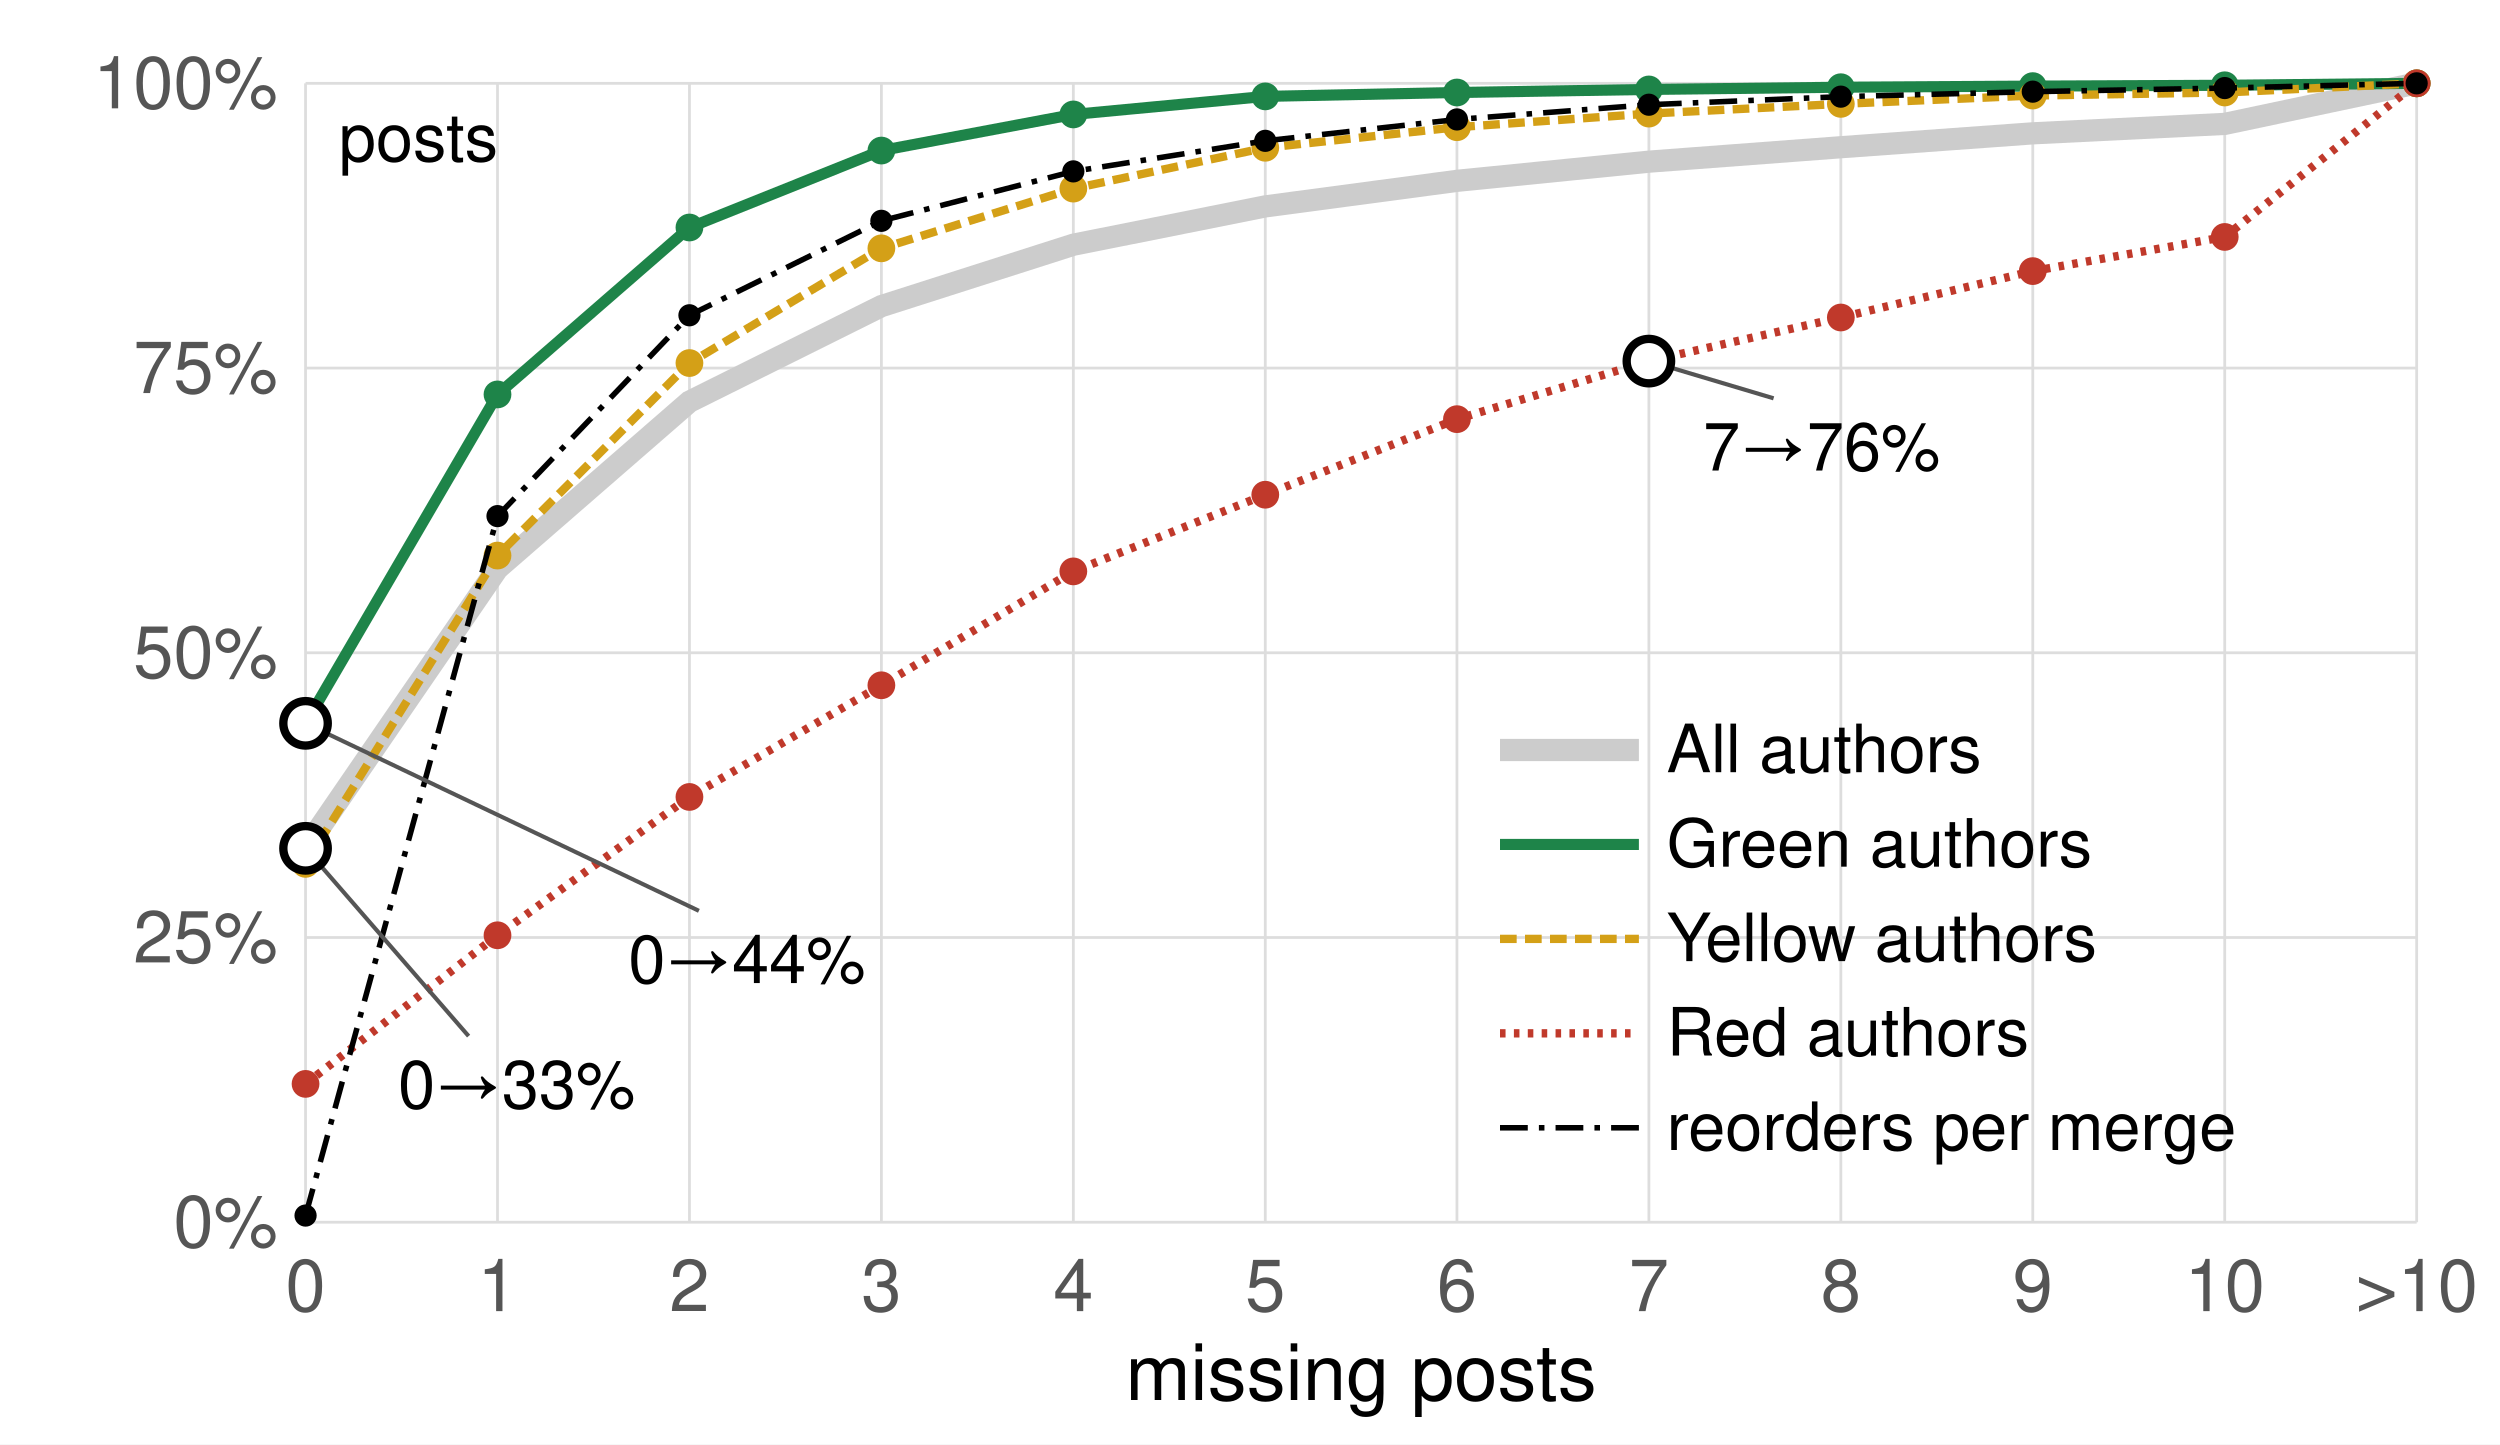
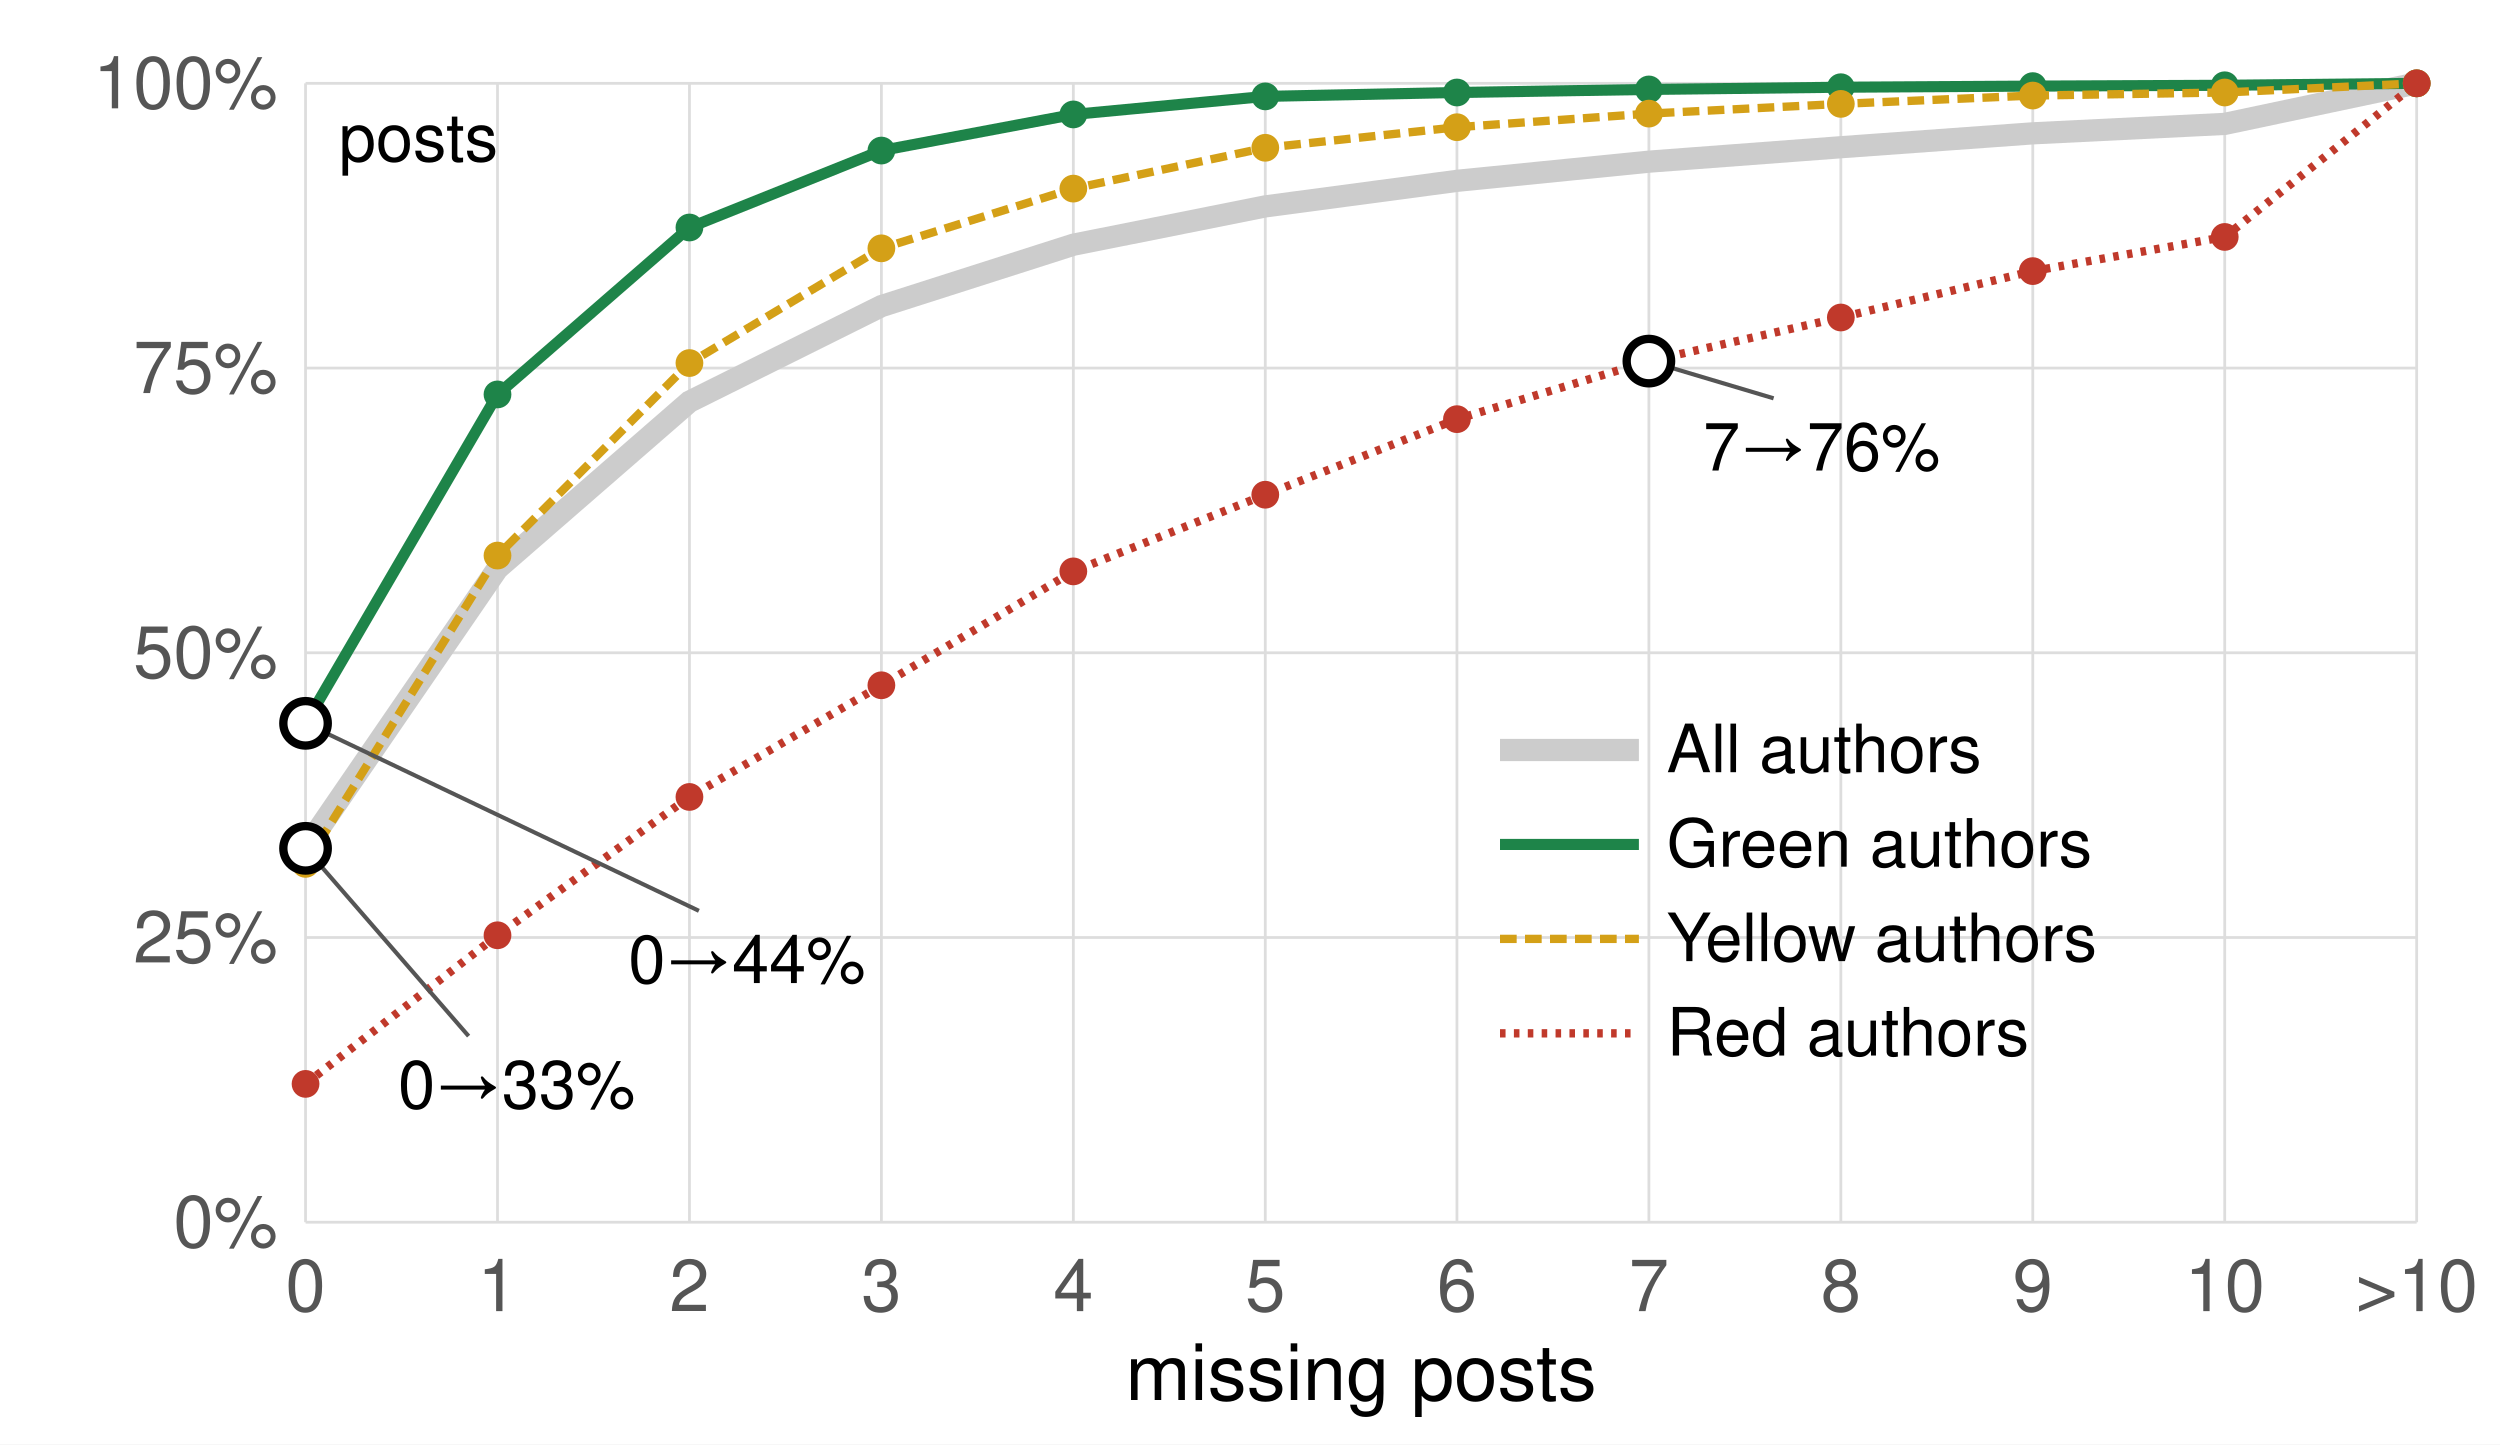
<svg xmlns="http://www.w3.org/2000/svg" width="900" height="520" viewBox="0 0 900 520">
  <rect width="900" height="520" fill="#ffffff" />
  <line x1="110" x2="870" y1="440.0" y2="440.0" stroke="#dddddd" />
  <text x="100.0" y="449.0" font-family="Helvetica, Arial, sans-serif" font-size="26" text-anchor="end" fill="#555555">0%</text>
  <line x1="110" x2="870" y1="337.5" y2="337.5" stroke="#dddddd" />
  <text x="100.0" y="346.5" font-family="Helvetica, Arial, sans-serif" font-size="26" text-anchor="end" fill="#555555">25%</text>
  <line x1="110" x2="870" y1="235.0" y2="235.0" stroke="#dddddd" />
  <text x="100.0" y="244.0" font-family="Helvetica, Arial, sans-serif" font-size="26" text-anchor="end" fill="#555555">50%</text>
  <line x1="110" x2="870" y1="132.5" y2="132.5" stroke="#dddddd" />
  <text x="100.0" y="141.5" font-family="Helvetica, Arial, sans-serif" font-size="26" text-anchor="end" fill="#555555">75%</text>
  <line x1="110" x2="870" y1="30.0" y2="30.0" stroke="#dddddd" />
  <text x="100.0" y="39.0" font-family="Helvetica, Arial, sans-serif" font-size="26" text-anchor="end" fill="#555555">100%</text>
  <line y1="30" y2="440" x1="110.0" x2="110.0" stroke="#dddddd" />
  <text x="110.0" y="472.0" font-family="Helvetica, Arial, sans-serif" font-size="26" text-anchor="middle" fill="#555555">0</text>
  <line y1="30" y2="440" x1="179.1" x2="179.1" stroke="#dddddd" />
  <text x="179.1" y="472.0" font-family="Helvetica, Arial, sans-serif" font-size="26" text-anchor="middle" fill="#555555">1</text>
  <line y1="30" y2="440" x1="248.2" x2="248.2" stroke="#dddddd" />
  <text x="248.2" y="472.0" font-family="Helvetica, Arial, sans-serif" font-size="26" text-anchor="middle" fill="#555555">2</text>
  <line y1="30" y2="440" x1="317.3" x2="317.3" stroke="#dddddd" />
  <text x="317.3" y="472.0" font-family="Helvetica, Arial, sans-serif" font-size="26" text-anchor="middle" fill="#555555">3</text>
  <line y1="30" y2="440" x1="386.4" x2="386.4" stroke="#dddddd" />
  <text x="386.4" y="472.0" font-family="Helvetica, Arial, sans-serif" font-size="26" text-anchor="middle" fill="#555555">4</text>
  <line y1="30" y2="440" x1="455.5" x2="455.5" stroke="#dddddd" />
  <text x="455.5" y="472.0" font-family="Helvetica, Arial, sans-serif" font-size="26" text-anchor="middle" fill="#555555">5</text>
  <line y1="30" y2="440" x1="524.5" x2="524.5" stroke="#dddddd" />
  <text x="524.5" y="472.0" font-family="Helvetica, Arial, sans-serif" font-size="26" text-anchor="middle" fill="#555555">6</text>
  <line y1="30" y2="440" x1="593.6" x2="593.6" stroke="#dddddd" />
  <text x="593.6" y="472.0" font-family="Helvetica, Arial, sans-serif" font-size="26" text-anchor="middle" fill="#555555">7</text>
  <line y1="30" y2="440" x1="662.7" x2="662.7" stroke="#dddddd" />
  <text x="662.7" y="472.0" font-family="Helvetica, Arial, sans-serif" font-size="26" text-anchor="middle" fill="#555555">8</text>
  <line y1="30" y2="440" x1="731.8" x2="731.8" stroke="#dddddd" />
  <text x="731.8" y="472.0" font-family="Helvetica, Arial, sans-serif" font-size="26" text-anchor="middle" fill="#555555">9</text>
  <line y1="30" y2="440" x1="800.9" x2="800.9" stroke="#dddddd" />
  <text x="800.9" y="472.0" font-family="Helvetica, Arial, sans-serif" font-size="26" text-anchor="middle" fill="#555555">10</text>
  <line y1="30" y2="440" x1="870.0" x2="870.0" stroke="#dddddd" />
  <text x="870.0" y="472.0" font-family="Helvetica, Arial, sans-serif" font-size="26" text-anchor="middle" fill="#555555">&gt;10</text>
  <text x="490.0" y="504.0" font-family="Helvetica, Arial, sans-serif" font-size="28" text-anchor="middle" fill="#000000">missing posts</text>
  <text x="122.0" y="58.0" font-family="Helvetica, Arial, sans-serif" font-size="24" text-anchor="start" fill="#000000">posts</text>
  <polyline fill="none" stroke="#cccccc" stroke-width="8" points="110.0,305.4 179.1,204.7 248.2,144.6 317.3,110.2 386.4,88.1 455.5,74.3 524.5,65.1 593.6,58.2 662.7,53.0 731.8,48.0 800.9,44.6 870.0,30.0" />
  <polyline fill="none" stroke="#1e8449" stroke-width="4" points="110.0,260.4 179.1,142.0 248.2,81.9 317.3,54.2 386.4,41.2 455.5,34.7 524.5,33.3 593.6,32.2 662.7,31.4 731.8,31.0 800.9,30.7 870.0,30.0" />
  <circle cx="110.0" cy="260.4" r="5" fill="#1e8449" />
  <circle cx="179.1" cy="142.0" r="5" fill="#1e8449" />
  <circle cx="248.2" cy="81.9" r="5" fill="#1e8449" />
  <circle cx="317.3" cy="54.2" r="5" fill="#1e8449" />
  <circle cx="386.4" cy="41.2" r="5" fill="#1e8449" />
  <circle cx="455.5" cy="34.7" r="5" fill="#1e8449" />
  <circle cx="524.5" cy="33.3" r="5" fill="#1e8449" />
  <circle cx="593.6" cy="32.2" r="5" fill="#1e8449" />
  <circle cx="662.7" cy="31.4" r="5" fill="#1e8449" />
  <circle cx="731.8" cy="31.0" r="5" fill="#1e8449" />
  <circle cx="800.9" cy="30.7" r="5" fill="#1e8449" />
  <circle cx="870.0" cy="30.0" r="5" fill="#1e8449" />
  <polyline fill="none" stroke="#d4a017" stroke-width="3" stroke-dasharray="6 3" points="110.0,311.0 179.1,200.0 248.2,130.7 317.3,89.4 386.4,67.9 455.5,53.2 524.5,45.8 593.6,40.9 662.7,37.4 731.8,34.4 800.9,33.3 870.0,30.0" />
  <circle cx="110.0" cy="311.0" r="5" fill="#d4a017" />
  <circle cx="179.1" cy="200.0" r="5" fill="#d4a017" />
  <circle cx="248.2" cy="130.7" r="5" fill="#d4a017" />
  <circle cx="317.3" cy="89.4" r="5" fill="#d4a017" />
  <circle cx="386.4" cy="67.9" r="5" fill="#d4a017" />
  <circle cx="455.5" cy="53.2" r="5" fill="#d4a017" />
  <circle cx="524.5" cy="45.8" r="5" fill="#d4a017" />
  <circle cx="593.6" cy="40.9" r="5" fill="#d4a017" />
  <circle cx="662.7" cy="37.4" r="5" fill="#d4a017" />
  <circle cx="731.8" cy="34.4" r="5" fill="#d4a017" />
  <circle cx="800.9" cy="33.3" r="5" fill="#d4a017" />
  <circle cx="870.0" cy="30.0" r="5" fill="#d4a017" />
  <polyline fill="none" stroke="#c0392b" stroke-width="3" stroke-dasharray="2 3" points="110.0,390.2 179.1,336.7 248.2,286.9 317.3,246.7 386.4,205.7 455.5,178.1 524.5,150.9 593.6,130.0 662.7,114.3 731.8,97.6 800.9,85.3 870.0,30.0" />
  <circle cx="110.0" cy="390.2" r="5" fill="#c0392b" />
  <circle cx="179.1" cy="336.7" r="5" fill="#c0392b" />
  <circle cx="248.2" cy="286.9" r="5" fill="#c0392b" />
  <circle cx="317.3" cy="246.7" r="5" fill="#c0392b" />
  <circle cx="386.4" cy="205.7" r="5" fill="#c0392b" />
  <circle cx="455.5" cy="178.1" r="5" fill="#c0392b" />
  <circle cx="524.5" cy="150.9" r="5" fill="#c0392b" />
  <circle cx="593.6" cy="130.0" r="5" fill="#c0392b" />
  <circle cx="662.7" cy="114.3" r="5" fill="#c0392b" />
  <circle cx="731.8" cy="97.6" r="5" fill="#c0392b" />
  <circle cx="800.9" cy="85.3" r="5" fill="#c0392b" />
  <circle cx="870.0" cy="30.0" r="5" fill="#c0392b" />
-   <polyline fill="none" stroke="#000000" stroke-width="2" stroke-dasharray="10 4 2 4" points="110.0,437.6 179.1,185.8 248.2,113.5 317.3,79.5 386.4,61.7 455.5,50.7 524.5,43.0 593.6,37.7 662.7,34.8 731.8,33.0 800.9,31.7 870.0,30.0" />
-   <circle cx="110.0" cy="437.6" r="4" fill="#000000" />
-   <circle cx="179.1" cy="185.8" r="4" fill="#000000" />
-   <circle cx="248.2" cy="113.5" r="4" fill="#000000" />
-   <circle cx="317.3" cy="79.5" r="4" fill="#000000" />
-   <circle cx="386.4" cy="61.7" r="4" fill="#000000" />
-   <circle cx="455.5" cy="50.7" r="4" fill="#000000" />
-   <circle cx="524.5" cy="43.0" r="4" fill="#000000" />
-   <circle cx="593.6" cy="37.7" r="4" fill="#000000" />
-   <circle cx="662.7" cy="34.8" r="4" fill="#000000" />
-   <circle cx="731.8" cy="33.0" r="4" fill="#000000" />
-   <circle cx="800.9" cy="31.7" r="4" fill="#000000" />
-   <circle cx="870.0" cy="30.0" r="4" fill="#000000" />
  <line x1="540" x2="590" y1="270" y2="270" stroke="#cccccc" stroke-width="8" />
  <text x="600.0" y="278.0" font-family="Helvetica, Arial, sans-serif" font-size="24" text-anchor="start" fill="#000000">All authors</text>
  <line x1="540" x2="590" y1="304" y2="304" stroke="#1e8449" stroke-width="4" />
  <text x="600.0" y="312.0" font-family="Helvetica, Arial, sans-serif" font-size="24" text-anchor="start" fill="#000000">Green authors</text>
  <line x1="540" x2="590" y1="338" y2="338" stroke="#d4a017" stroke-width="3" stroke-dasharray="6 3" />
  <text x="600.0" y="346.0" font-family="Helvetica, Arial, sans-serif" font-size="24" text-anchor="start" fill="#000000">Yellow authors</text>
  <line x1="540" x2="590" y1="372" y2="372" stroke="#c0392b" stroke-width="3" stroke-dasharray="2 3" />
  <text x="600.0" y="380.0" font-family="Helvetica, Arial, sans-serif" font-size="24" text-anchor="start" fill="#000000">Red authors</text>
-   <line x1="540" x2="590" y1="406" y2="406" stroke="#000000" stroke-width="2" stroke-dasharray="10 4 2 4" />
-   <text x="600.0" y="414.0" font-family="Helvetica, Arial, sans-serif" font-size="24" text-anchor="start" fill="#000000">reorders per merge</text>
  <line x1="110.0" y1="305.4" x2="168.7" y2="373.0" stroke="#555555" stroke-width="1.5" />
  <circle cx="110.0" cy="305.4" r="8" fill="#ffffff" stroke="#000000" stroke-width="3" />
  <text x="186.0" y="399.0" font-family="Helvetica, Arial, sans-serif" font-size="24" text-anchor="middle" fill="#000000">0→33%</text>
  <line x1="110.0" y1="260.4" x2="251.6" y2="327.9" stroke="#555555" stroke-width="1.5" />
  <circle cx="110.0" cy="260.4" r="8" fill="#ffffff" stroke="#000000" stroke-width="3" />
  <text x="268.9" y="353.9" font-family="Helvetica, Arial, sans-serif" font-size="24" text-anchor="middle" fill="#000000">0→44%</text>
  <line x1="593.6" y1="130.0" x2="638.5" y2="143.4" stroke="#555555" stroke-width="1.5" />
  <circle cx="593.6" cy="130.0" r="8" fill="#ffffff" stroke="#000000" stroke-width="3" />
  <text x="655.8" y="169.4" font-family="Helvetica, Arial, sans-serif" font-size="24" text-anchor="middle" fill="#000000">7→76%</text>
</svg>
